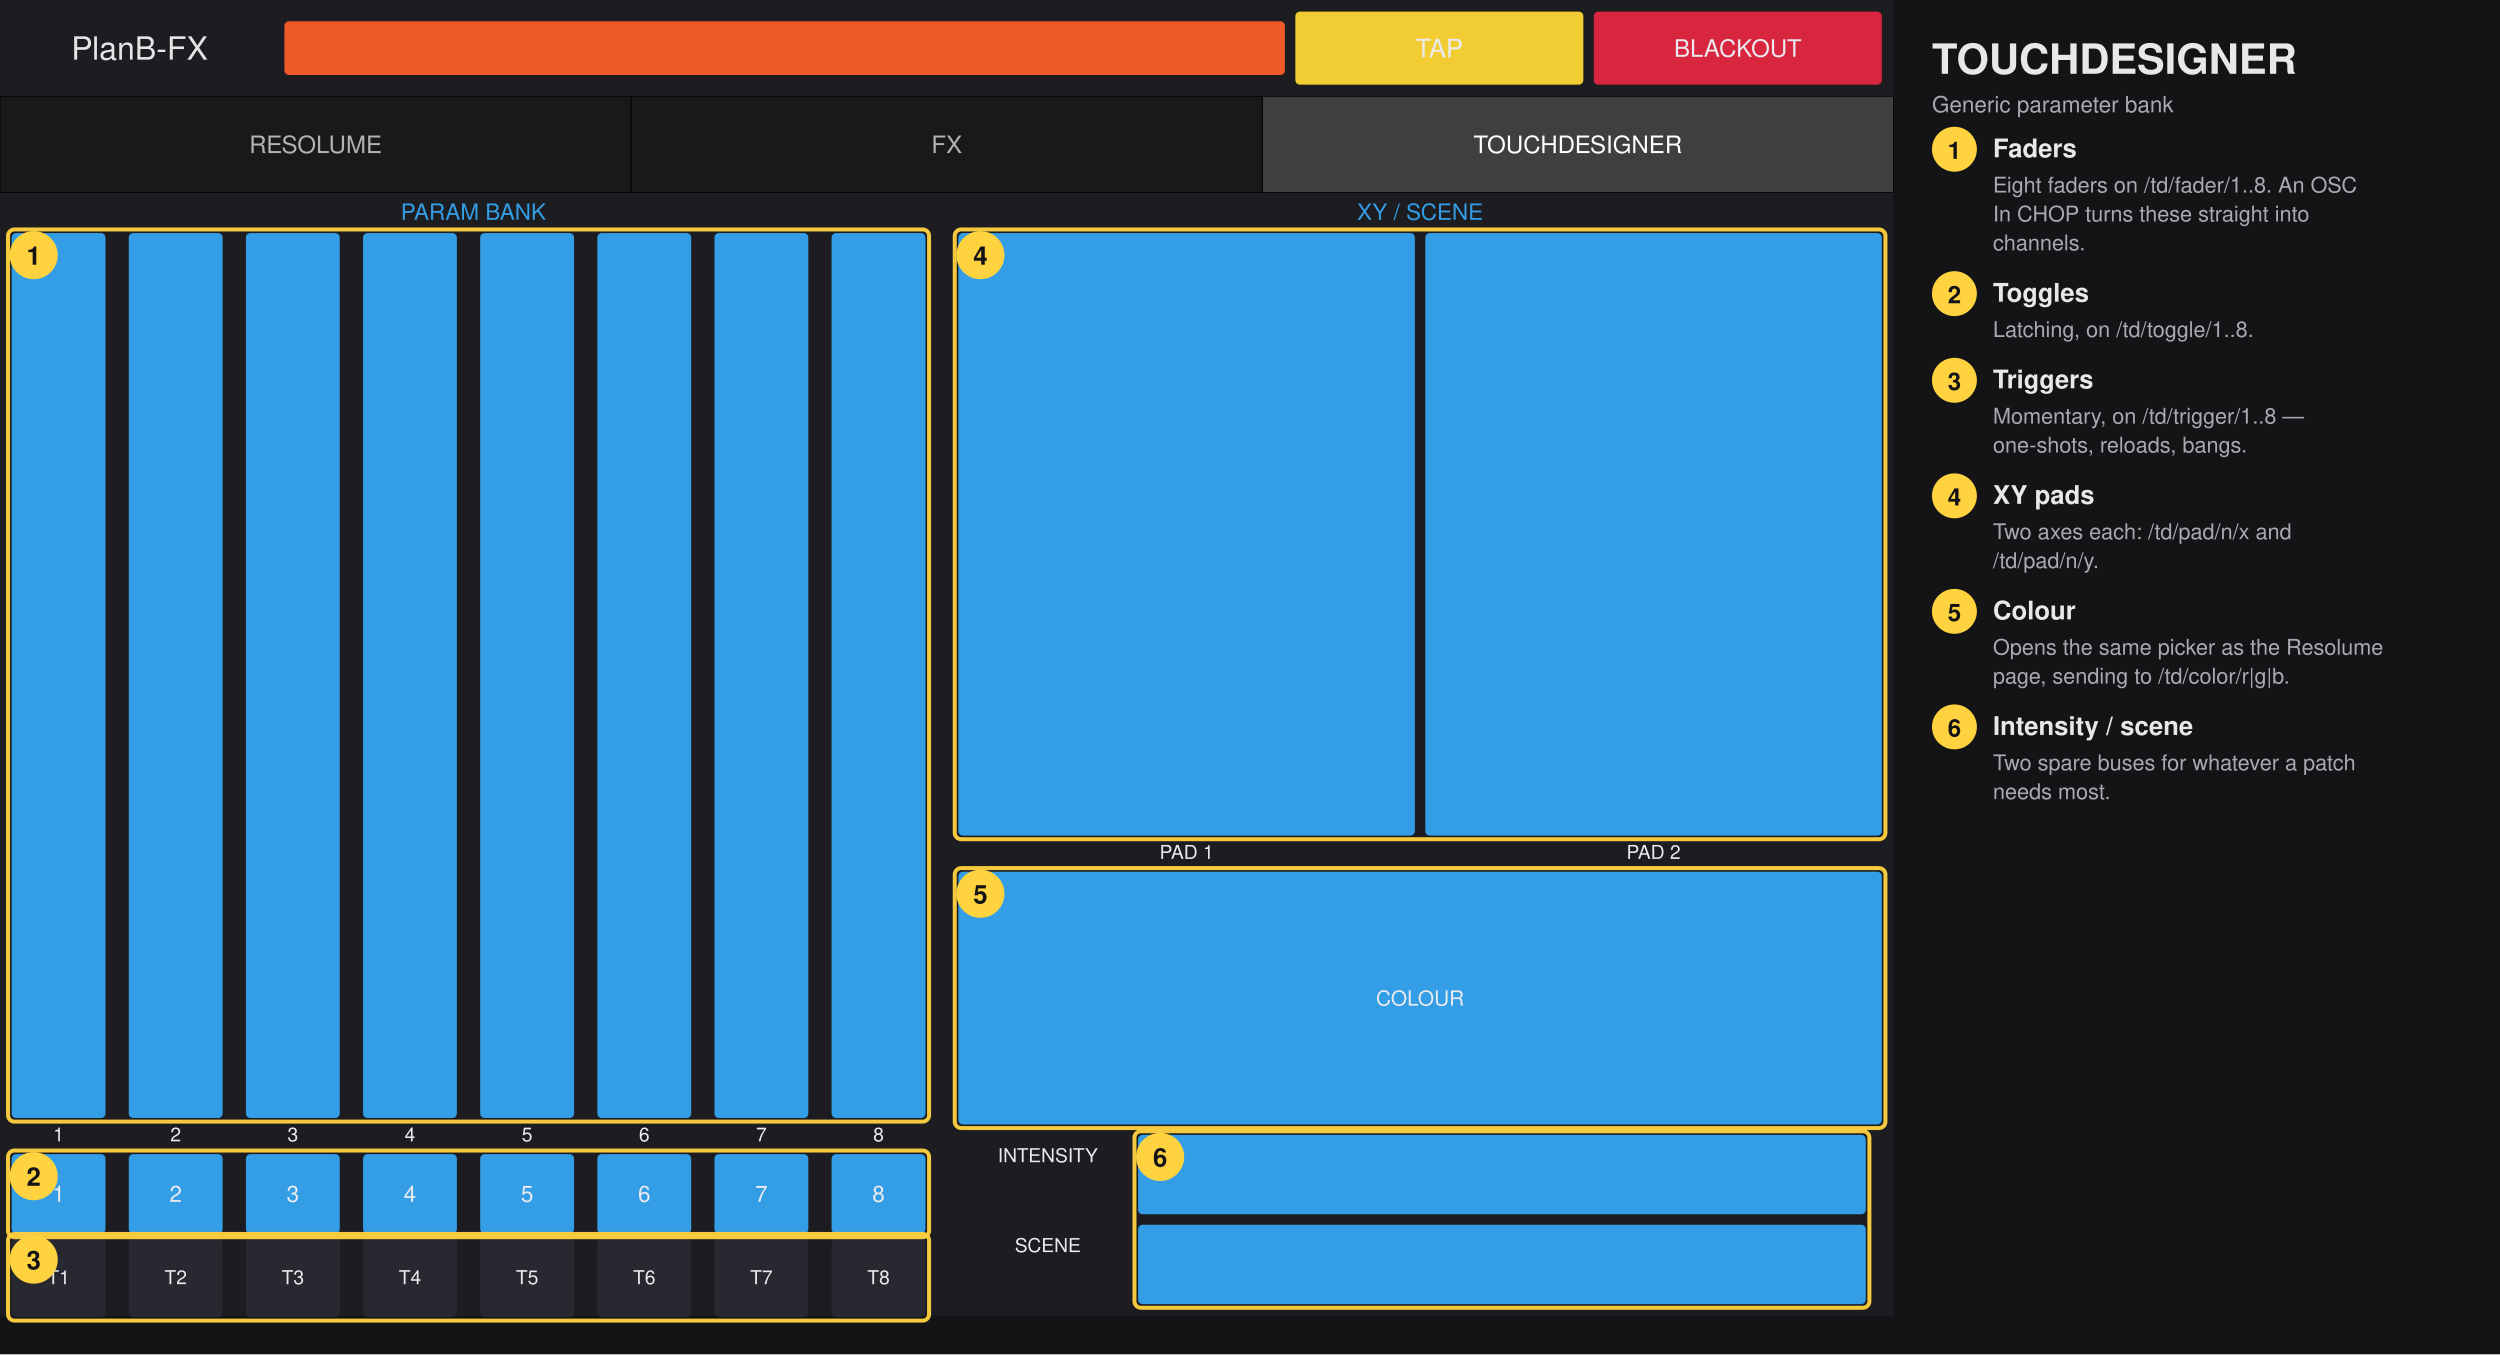
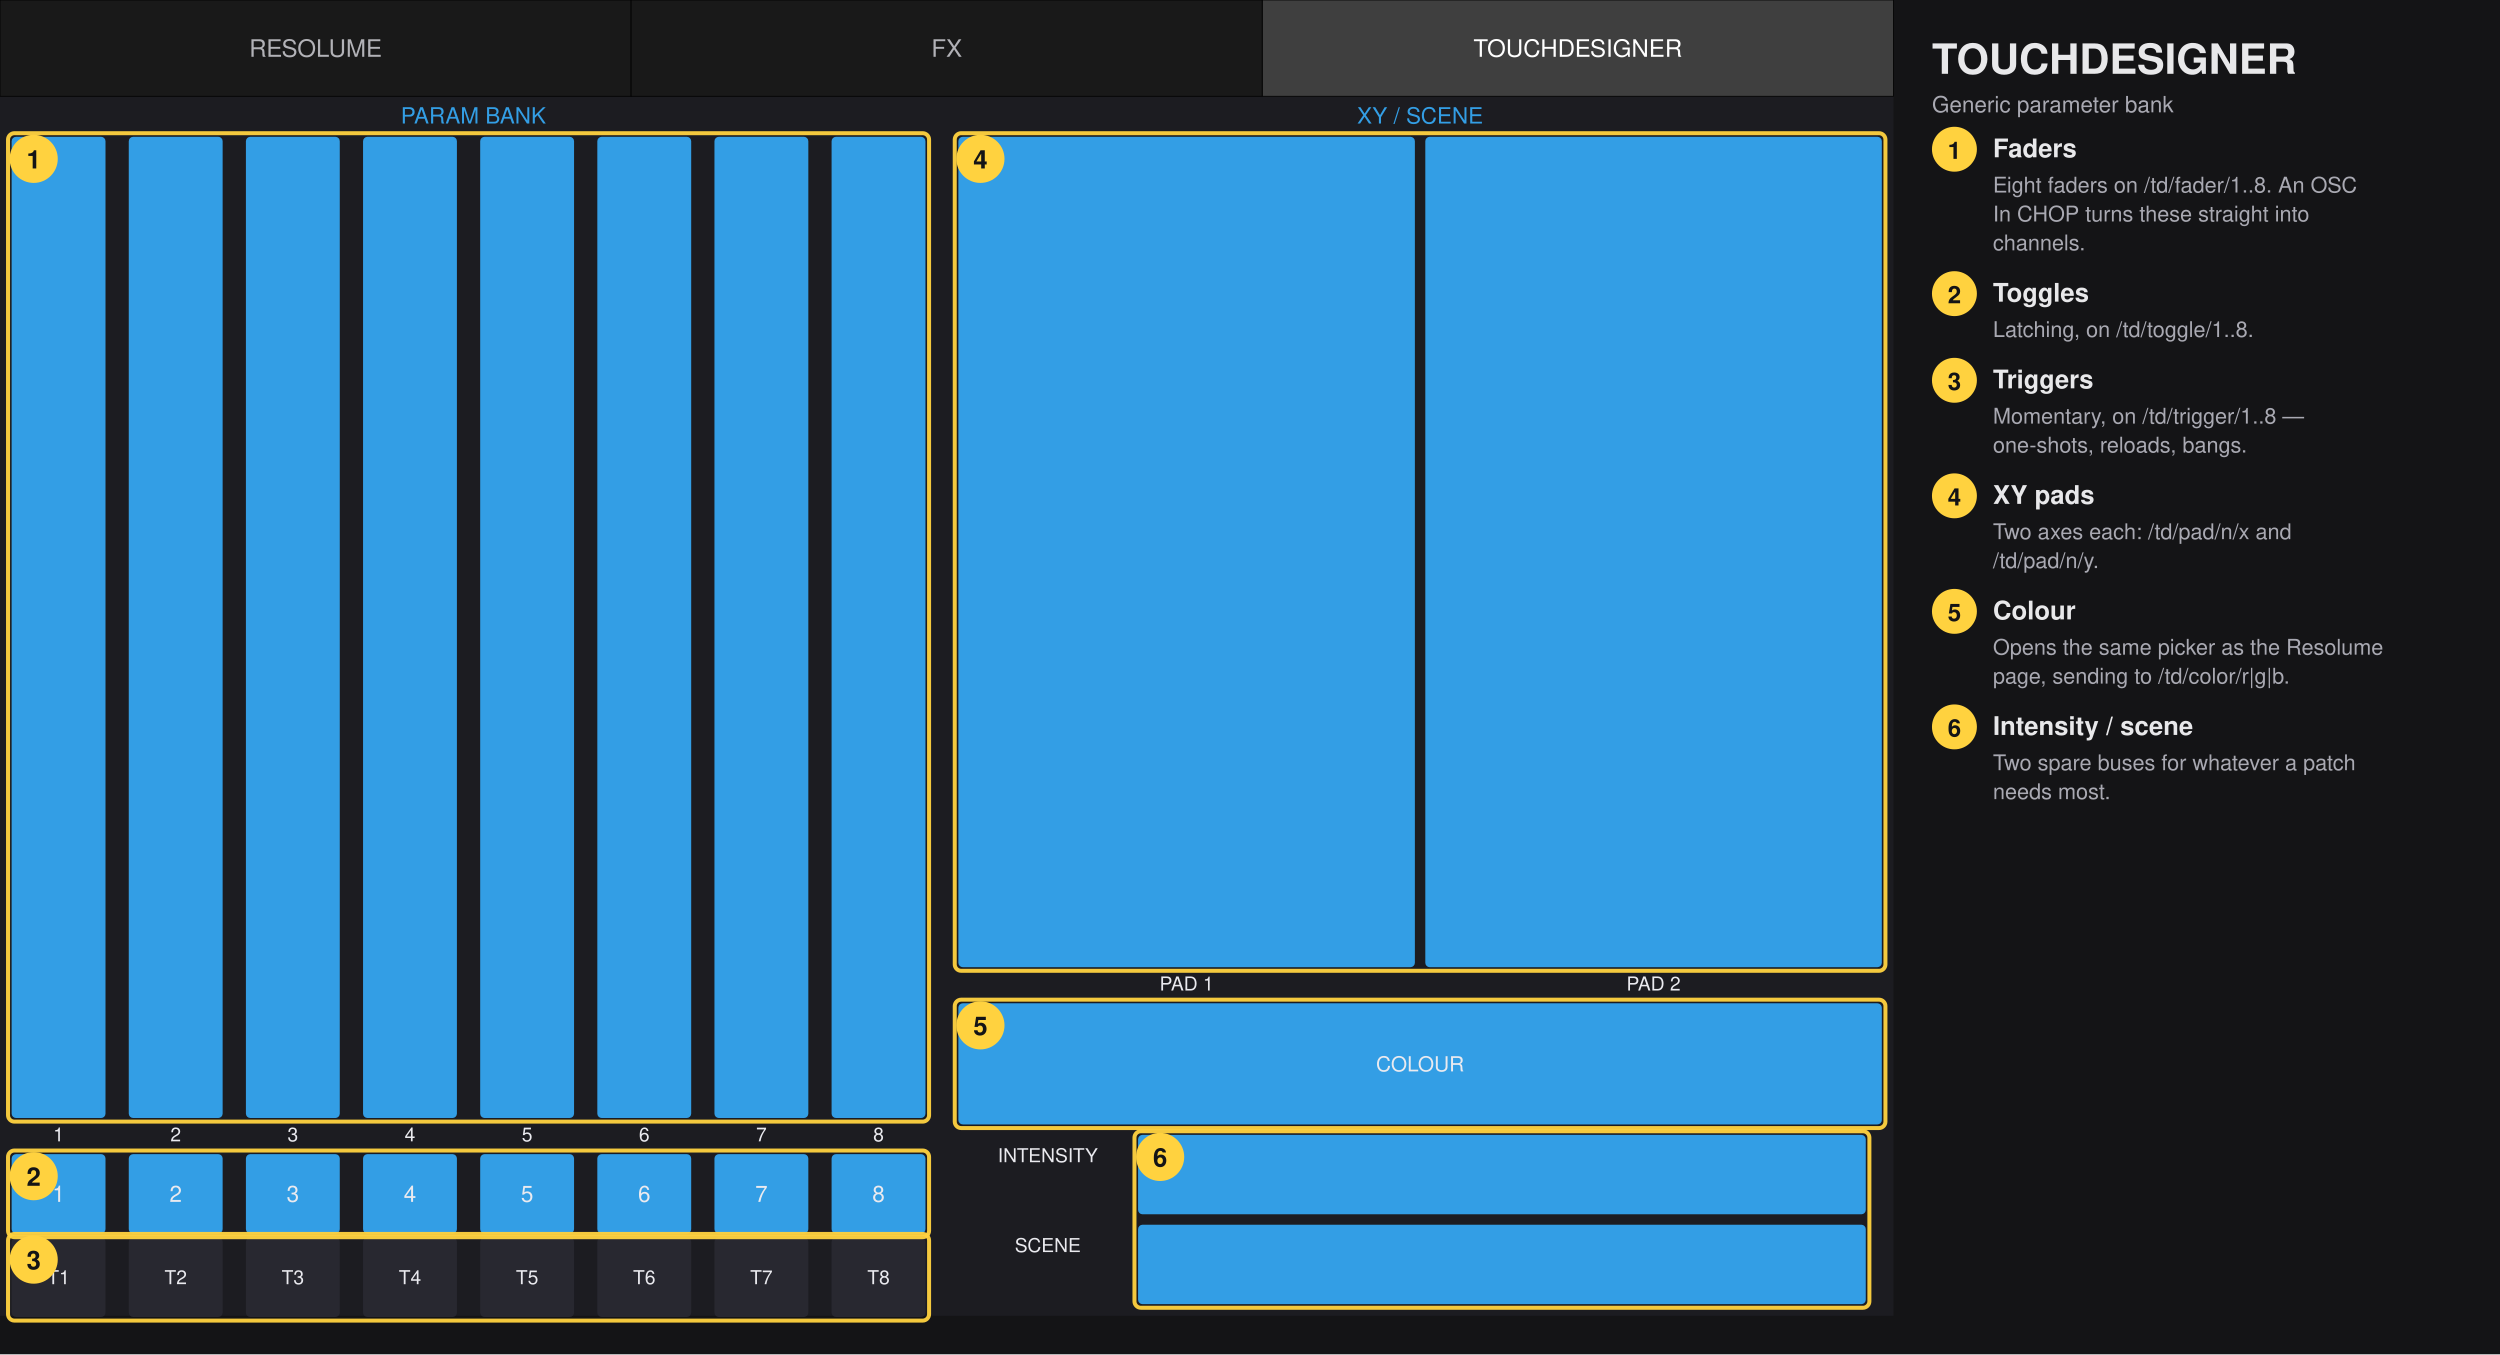
<svg xmlns="http://www.w3.org/2000/svg" width="1558" height="844" viewBox="0 0 1558 844">
  <rect width="100%" height="100%" fill="#141416" />
  <g>
    <rect x="0.0" y="0.0" width="1180.0" height="820.0" fill="rgba(28,28,33,1.000)" />
-     <rect x="0.0" y="0.0" width="1180.0" height="60.0" fill="rgba(28,28,33,1.000)" />
-     <text x="87.0" y="37.2" font-family="Helvetica,Arial,sans-serif" font-size="20" fill="rgba(229,229,229,1.000)" text-anchor="middle">PlanB-FX</text>
-     <rect x="994.0" y="8.0" width="178.0" height="44.0" rx="2" fill="rgba(216,38,63,1.000)" stroke="rgba(216,38,63,1.000)" stroke-width="1.5" />
-     <text x="1083.0" y="35.4" font-family="Helvetica,Arial,sans-serif" font-size="15" fill="rgba(234,234,239,1.000)" text-anchor="middle">BLACKOUT</text>
-     <rect x="808.0" y="8.0" width="178.0" height="44.0" rx="2" fill="rgba(242,204,51,1.000)" stroke="rgba(242,204,51,1.000)" stroke-width="1.5" />
-     <text x="897.0" y="35.8" font-family="Helvetica,Arial,sans-serif" font-size="16" fill="rgba(234,234,239,1.000)" text-anchor="middle">TAP</text>
-     <rect x="178.0" y="14.0" width="622.0" height="32.0" rx="2" fill="rgba(237,89,40,1.000)" stroke="rgba(237,89,40,1.000)" stroke-width="1.5" />
-     <rect x="0.0" y="60.0" width="393.3" height="60.0" fill="rgba(25,25,25,1.000)" stroke="#000" stroke-width="0.5" />
-     <text x="196.7" y="95.4" font-family="Helvetica,Arial,sans-serif" font-size="15" fill="rgba(178,178,183,1.000)" text-anchor="middle">RESOLUME</text>
-     <rect x="393.3" y="60.0" width="393.3" height="60.0" fill="rgba(25,25,25,1.000)" stroke="#000" stroke-width="0.5" />
-     <text x="590.0" y="95.4" font-family="Helvetica,Arial,sans-serif" font-size="15" fill="rgba(178,178,183,1.000)" text-anchor="middle">FX</text>
-     <rect x="786.7" y="60.0" width="393.3" height="60.0" fill="rgba(63,63,63,1.000)" stroke="#000" stroke-width="0.5" />
-     <text x="983.3" y="95.4" font-family="Helvetica,Arial,sans-serif" font-size="15" fill="rgba(255,255,255,1.000)" text-anchor="middle">TOUCHDESIGNER</text>
-     <text x="295.0" y="137.0" font-family="Helvetica,Arial,sans-serif" font-size="14" fill="rgba(51,158,229,1.000)" text-anchor="middle">PARAM BANK</text>
-     <rect x="8.0" y="146.0" width="57.0" height="550.0" rx="2" fill="rgba(51,158,229,1.000)" stroke="rgba(51,158,229,1.000)" stroke-width="1.5" />
+     <rect x="0.0" y="0.0" width="393.3" height="60.0" fill="rgba(25,25,25,1.000)" stroke="#000" stroke-width="0.5" />
+     <text x="196.7" y="35.4" font-family="Helvetica,Arial,sans-serif" font-size="15" fill="rgba(178,178,183,1.000)" text-anchor="middle">RESOLUME</text>
+     <rect x="393.3" y="0.0" width="393.3" height="60.0" fill="rgba(25,25,25,1.000)" stroke="#000" stroke-width="0.5" />
+     <text x="590.0" y="35.4" font-family="Helvetica,Arial,sans-serif" font-size="15" fill="rgba(178,178,183,1.000)" text-anchor="middle">FX</text>
+     <rect x="786.7" y="0.0" width="393.3" height="60.0" fill="rgba(63,63,63,1.000)" stroke="#000" stroke-width="0.5" />
+     <text x="983.3" y="35.4" font-family="Helvetica,Arial,sans-serif" font-size="15" fill="rgba(255,255,255,1.000)" text-anchor="middle">TOUCHDESIGNER</text>
+     <text x="295.0" y="77.0" font-family="Helvetica,Arial,sans-serif" font-size="14" fill="rgba(51,158,229,1.000)" text-anchor="middle">PARAM BANK</text>
+     <rect x="8.0" y="86.0" width="57.0" height="610.0" rx="2" fill="rgba(51,158,229,1.000)" stroke="rgba(51,158,229,1.000)" stroke-width="1.5" />
    <text x="36.5" y="711.3" font-family="Helvetica,Arial,sans-serif" font-size="12" fill="rgba(234,234,239,1.000)" text-anchor="middle">1</text>
-     <rect x="81.0" y="146.0" width="57.0" height="550.0" rx="2" fill="rgba(51,158,229,1.000)" stroke="rgba(51,158,229,1.000)" stroke-width="1.5" />
+     <rect x="81.0" y="86.0" width="57.0" height="610.0" rx="2" fill="rgba(51,158,229,1.000)" stroke="rgba(51,158,229,1.000)" stroke-width="1.5" />
    <text x="109.5" y="711.3" font-family="Helvetica,Arial,sans-serif" font-size="12" fill="rgba(234,234,239,1.000)" text-anchor="middle">2</text>
-     <rect x="154.0" y="146.0" width="57.0" height="550.0" rx="2" fill="rgba(51,158,229,1.000)" stroke="rgba(51,158,229,1.000)" stroke-width="1.5" />
+     <rect x="154.0" y="86.0" width="57.0" height="610.0" rx="2" fill="rgba(51,158,229,1.000)" stroke="rgba(51,158,229,1.000)" stroke-width="1.5" />
    <text x="182.5" y="711.3" font-family="Helvetica,Arial,sans-serif" font-size="12" fill="rgba(234,234,239,1.000)" text-anchor="middle">3</text>
-     <rect x="227.0" y="146.0" width="57.0" height="550.0" rx="2" fill="rgba(51,158,229,1.000)" stroke="rgba(51,158,229,1.000)" stroke-width="1.5" />
+     <rect x="227.0" y="86.0" width="57.0" height="610.0" rx="2" fill="rgba(51,158,229,1.000)" stroke="rgba(51,158,229,1.000)" stroke-width="1.5" />
    <text x="255.5" y="711.3" font-family="Helvetica,Arial,sans-serif" font-size="12" fill="rgba(234,234,239,1.000)" text-anchor="middle">4</text>
-     <rect x="300.0" y="146.0" width="57.0" height="550.0" rx="2" fill="rgba(51,158,229,1.000)" stroke="rgba(51,158,229,1.000)" stroke-width="1.5" />
+     <rect x="300.0" y="86.0" width="57.0" height="610.0" rx="2" fill="rgba(51,158,229,1.000)" stroke="rgba(51,158,229,1.000)" stroke-width="1.5" />
    <text x="328.5" y="711.3" font-family="Helvetica,Arial,sans-serif" font-size="12" fill="rgba(234,234,239,1.000)" text-anchor="middle">5</text>
-     <rect x="373.0" y="146.0" width="57.0" height="550.0" rx="2" fill="rgba(51,158,229,1.000)" stroke="rgba(51,158,229,1.000)" stroke-width="1.5" />
+     <rect x="373.0" y="86.0" width="57.0" height="610.0" rx="2" fill="rgba(51,158,229,1.000)" stroke="rgba(51,158,229,1.000)" stroke-width="1.5" />
    <text x="401.5" y="711.3" font-family="Helvetica,Arial,sans-serif" font-size="12" fill="rgba(234,234,239,1.000)" text-anchor="middle">6</text>
-     <rect x="446.0" y="146.0" width="57.0" height="550.0" rx="2" fill="rgba(51,158,229,1.000)" stroke="rgba(51,158,229,1.000)" stroke-width="1.5" />
+     <rect x="446.0" y="86.0" width="57.0" height="610.0" rx="2" fill="rgba(51,158,229,1.000)" stroke="rgba(51,158,229,1.000)" stroke-width="1.5" />
    <text x="474.5" y="711.3" font-family="Helvetica,Arial,sans-serif" font-size="12" fill="rgba(234,234,239,1.000)" text-anchor="middle">7</text>
-     <rect x="519.0" y="146.0" width="57.0" height="550.0" rx="2" fill="rgba(51,158,229,1.000)" stroke="rgba(51,158,229,1.000)" stroke-width="1.5" />
+     <rect x="519.0" y="86.0" width="57.0" height="610.0" rx="2" fill="rgba(51,158,229,1.000)" stroke="rgba(51,158,229,1.000)" stroke-width="1.5" />
    <text x="547.5" y="711.3" font-family="Helvetica,Arial,sans-serif" font-size="12" fill="rgba(234,234,239,1.000)" text-anchor="middle">8</text>
    <rect x="8.0" y="720.0" width="57.0" height="48.0" rx="2" fill="rgba(51,158,229,1.000)" stroke="rgba(51,158,229,1.000)" stroke-width="1.5" />
    <text x="36.5" y="749.0" font-family="Helvetica,Arial,sans-serif" font-size="14" fill="rgba(234,234,239,1.000)" text-anchor="middle">1</text>
    <rect x="8.0" y="772.0" width="57.0" height="48.0" rx="2" fill="rgba(40,40,48,1.000)" stroke="rgba(40,40,48,1.000)" stroke-width="1.5" />
    <text x="36.5" y="800.3" font-family="Helvetica,Arial,sans-serif" font-size="12" fill="rgba(234,234,239,1.000)" text-anchor="middle">T1</text>
    <rect x="81.0" y="720.0" width="57.0" height="48.0" rx="2" fill="rgba(51,158,229,1.000)" stroke="rgba(51,158,229,1.000)" stroke-width="1.5" />
    <text x="109.5" y="749.0" font-family="Helvetica,Arial,sans-serif" font-size="14" fill="rgba(234,234,239,1.000)" text-anchor="middle">2</text>
    <rect x="81.0" y="772.0" width="57.0" height="48.0" rx="2" fill="rgba(40,40,48,1.000)" stroke="rgba(40,40,48,1.000)" stroke-width="1.5" />
    <text x="109.5" y="800.3" font-family="Helvetica,Arial,sans-serif" font-size="12" fill="rgba(234,234,239,1.000)" text-anchor="middle">T2</text>
    <rect x="154.0" y="720.0" width="57.0" height="48.0" rx="2" fill="rgba(51,158,229,1.000)" stroke="rgba(51,158,229,1.000)" stroke-width="1.5" />
    <text x="182.5" y="749.0" font-family="Helvetica,Arial,sans-serif" font-size="14" fill="rgba(234,234,239,1.000)" text-anchor="middle">3</text>
    <rect x="154.0" y="772.0" width="57.0" height="48.0" rx="2" fill="rgba(40,40,48,1.000)" stroke="rgba(40,40,48,1.000)" stroke-width="1.5" />
    <text x="182.5" y="800.3" font-family="Helvetica,Arial,sans-serif" font-size="12" fill="rgba(234,234,239,1.000)" text-anchor="middle">T3</text>
    <rect x="227.0" y="720.0" width="57.0" height="48.0" rx="2" fill="rgba(51,158,229,1.000)" stroke="rgba(51,158,229,1.000)" stroke-width="1.5" />
    <text x="255.5" y="749.0" font-family="Helvetica,Arial,sans-serif" font-size="14" fill="rgba(234,234,239,1.000)" text-anchor="middle">4</text>
    <rect x="227.0" y="772.0" width="57.0" height="48.0" rx="2" fill="rgba(40,40,48,1.000)" stroke="rgba(40,40,48,1.000)" stroke-width="1.5" />
    <text x="255.5" y="800.3" font-family="Helvetica,Arial,sans-serif" font-size="12" fill="rgba(234,234,239,1.000)" text-anchor="middle">T4</text>
    <rect x="300.0" y="720.0" width="57.0" height="48.0" rx="2" fill="rgba(51,158,229,1.000)" stroke="rgba(51,158,229,1.000)" stroke-width="1.5" />
    <text x="328.5" y="749.0" font-family="Helvetica,Arial,sans-serif" font-size="14" fill="rgba(234,234,239,1.000)" text-anchor="middle">5</text>
    <rect x="300.0" y="772.0" width="57.0" height="48.0" rx="2" fill="rgba(40,40,48,1.000)" stroke="rgba(40,40,48,1.000)" stroke-width="1.5" />
    <text x="328.5" y="800.3" font-family="Helvetica,Arial,sans-serif" font-size="12" fill="rgba(234,234,239,1.000)" text-anchor="middle">T5</text>
    <rect x="373.0" y="720.0" width="57.0" height="48.0" rx="2" fill="rgba(51,158,229,1.000)" stroke="rgba(51,158,229,1.000)" stroke-width="1.5" />
    <text x="401.5" y="749.0" font-family="Helvetica,Arial,sans-serif" font-size="14" fill="rgba(234,234,239,1.000)" text-anchor="middle">6</text>
    <rect x="373.0" y="772.0" width="57.0" height="48.0" rx="2" fill="rgba(40,40,48,1.000)" stroke="rgba(40,40,48,1.000)" stroke-width="1.5" />
    <text x="401.5" y="800.3" font-family="Helvetica,Arial,sans-serif" font-size="12" fill="rgba(234,234,239,1.000)" text-anchor="middle">T6</text>
    <rect x="446.0" y="720.0" width="57.0" height="48.0" rx="2" fill="rgba(51,158,229,1.000)" stroke="rgba(51,158,229,1.000)" stroke-width="1.5" />
    <text x="474.5" y="749.0" font-family="Helvetica,Arial,sans-serif" font-size="14" fill="rgba(234,234,239,1.000)" text-anchor="middle">7</text>
    <rect x="446.0" y="772.0" width="57.0" height="48.0" rx="2" fill="rgba(40,40,48,1.000)" stroke="rgba(40,40,48,1.000)" stroke-width="1.5" />
    <text x="474.5" y="800.3" font-family="Helvetica,Arial,sans-serif" font-size="12" fill="rgba(234,234,239,1.000)" text-anchor="middle">T7</text>
    <rect x="519.0" y="720.0" width="57.0" height="48.0" rx="2" fill="rgba(51,158,229,1.000)" stroke="rgba(51,158,229,1.000)" stroke-width="1.5" />
    <text x="547.5" y="749.0" font-family="Helvetica,Arial,sans-serif" font-size="14" fill="rgba(234,234,239,1.000)" text-anchor="middle">8</text>
    <rect x="519.0" y="772.0" width="57.0" height="48.0" rx="2" fill="rgba(40,40,48,1.000)" stroke="rgba(40,40,48,1.000)" stroke-width="1.5" />
    <text x="547.5" y="800.3" font-family="Helvetica,Arial,sans-serif" font-size="12" fill="rgba(234,234,239,1.000)" text-anchor="middle">T8</text>
-     <text x="885.0" y="137.0" font-family="Helvetica,Arial,sans-serif" font-size="14" fill="rgba(51,158,229,1.000)" text-anchor="middle">XY / SCENE</text>
-     <rect x="598.0" y="146.0" width="283.0" height="374.0" rx="2" fill="rgba(51,158,229,1.000)" stroke="rgba(51,158,229,1.000)" stroke-width="1.5" />
-     <text x="739.5" y="535.3" font-family="Helvetica,Arial,sans-serif" font-size="12" fill="rgba(234,234,239,1.000)" text-anchor="middle">PAD 1</text>
-     <rect x="889.0" y="146.0" width="283.0" height="374.0" rx="2" fill="rgba(51,158,229,1.000)" stroke="rgba(51,158,229,1.000)" stroke-width="1.5" />
-     <text x="1030.5" y="535.3" font-family="Helvetica,Arial,sans-serif" font-size="12" fill="rgba(234,234,239,1.000)" text-anchor="middle">PAD 2</text>
-     <rect x="598.0" y="544.0" width="574.0" height="156.0" rx="2" fill="rgba(51,158,229,1.000)" stroke="rgba(51,158,229,1.000)" stroke-width="1.5" />
-     <rect x="598.0" y="544.0" width="574.0" height="156.0" rx="2" fill="none" stroke="none" stroke-width="1.5" />
-     <text x="885.0" y="626.7" font-family="Helvetica,Arial,sans-serif" font-size="13" fill="rgba(234,234,239,1.000)" text-anchor="middle">COLOUR</text>
+     <text x="885.0" y="77.0" font-family="Helvetica,Arial,sans-serif" font-size="14" fill="rgba(51,158,229,1.000)" text-anchor="middle">XY / SCENE</text>
+     <rect x="598.0" y="86.0" width="283.0" height="516.0" rx="2" fill="rgba(51,158,229,1.000)" stroke="rgba(51,158,229,1.000)" stroke-width="1.5" />
+     <text x="739.5" y="617.3" font-family="Helvetica,Arial,sans-serif" font-size="12" fill="rgba(234,234,239,1.000)" text-anchor="middle">PAD 1</text>
+     <rect x="889.0" y="86.0" width="283.0" height="516.0" rx="2" fill="rgba(51,158,229,1.000)" stroke="rgba(51,158,229,1.000)" stroke-width="1.5" />
+     <text x="1030.5" y="617.3" font-family="Helvetica,Arial,sans-serif" font-size="12" fill="rgba(234,234,239,1.000)" text-anchor="middle">PAD 2</text>
+     <rect x="598.0" y="626.0" width="574.0" height="74.0" rx="2" fill="rgba(51,158,229,1.000)" stroke="rgba(51,158,229,1.000)" stroke-width="1.5" />
+     <rect x="598.0" y="626.0" width="574.0" height="74.0" rx="2" fill="none" stroke="none" stroke-width="1.5" />
+     <text x="885.0" y="667.7" font-family="Helvetica,Arial,sans-serif" font-size="13" fill="rgba(234,234,239,1.000)" text-anchor="middle">COLOUR</text>
    <text x="653.0" y="724.3" font-family="Helvetica,Arial,sans-serif" font-size="12" fill="rgba(234,234,239,1.000)" text-anchor="middle">INTENSITY</text>
    <rect x="710.0" y="708.0" width="452.0" height="48.0" rx="2" fill="rgba(51,158,229,1.000)" stroke="rgba(51,158,229,1.000)" stroke-width="1.5" />
    <text x="653.0" y="780.3" font-family="Helvetica,Arial,sans-serif" font-size="12" fill="rgba(234,234,239,1.000)" text-anchor="middle">SCENE</text>
    <rect x="710.0" y="764.0" width="452.0" height="48.0" rx="2" fill="rgba(51,158,229,1.000)" stroke="rgba(51,158,229,1.000)" stroke-width="1.5" />
  </g>
-   <rect x="5.0" y="143.0" width="574.0" height="556.0" fill="none" stroke="#ffd23f" stroke-width="2.5" rx="4" opacity="0.95" />
-   <circle cx="21.0" cy="159.0" r="15" fill="#ffd23f" />
-   <text x="21.0" y="165.0" text-anchor="middle" font-family="Helvetica,Arial,sans-serif" font-size="16" font-weight="bold" fill="#141416">1</text>
+   <rect x="5.0" y="83.0" width="574.0" height="616.0" fill="none" stroke="#ffd23f" stroke-width="2.5" rx="4" opacity="0.95" />
+   <circle cx="21.0" cy="99.0" r="15" fill="#ffd23f" />
+   <text x="21.0" y="105.0" text-anchor="middle" font-family="Helvetica,Arial,sans-serif" font-size="16" font-weight="bold" fill="#141416">1</text>
  <rect x="5.0" y="717.0" width="574.0" height="54.0" fill="none" stroke="#ffd23f" stroke-width="2.5" rx="4" opacity="0.95" />
  <circle cx="21.0" cy="733.0" r="15" fill="#ffd23f" />
  <text x="21.0" y="739.0" text-anchor="middle" font-family="Helvetica,Arial,sans-serif" font-size="16" font-weight="bold" fill="#141416">2</text>
  <rect x="5.0" y="769.0" width="574.0" height="54.0" fill="none" stroke="#ffd23f" stroke-width="2.5" rx="4" opacity="0.95" />
  <circle cx="21.0" cy="785.0" r="15" fill="#ffd23f" />
  <text x="21.0" y="791.0" text-anchor="middle" font-family="Helvetica,Arial,sans-serif" font-size="16" font-weight="bold" fill="#141416">3</text>
-   <rect x="595.0" y="143.0" width="580.0" height="380.0" fill="none" stroke="#ffd23f" stroke-width="2.5" rx="4" opacity="0.95" />
-   <circle cx="611.0" cy="159.0" r="15" fill="#ffd23f" />
-   <text x="611.0" y="165.0" text-anchor="middle" font-family="Helvetica,Arial,sans-serif" font-size="16" font-weight="bold" fill="#141416">4</text>
-   <rect x="595.0" y="541.0" width="580.0" height="162.0" fill="none" stroke="#ffd23f" stroke-width="2.5" rx="4" opacity="0.95" />
-   <circle cx="611.0" cy="557.0" r="15" fill="#ffd23f" />
-   <text x="611.0" y="563.0" text-anchor="middle" font-family="Helvetica,Arial,sans-serif" font-size="16" font-weight="bold" fill="#141416">5</text>
+   <rect x="595.0" y="83.0" width="580.0" height="522.0" fill="none" stroke="#ffd23f" stroke-width="2.5" rx="4" opacity="0.95" />
+   <circle cx="611.0" cy="99.0" r="15" fill="#ffd23f" />
+   <text x="611.0" y="105.0" text-anchor="middle" font-family="Helvetica,Arial,sans-serif" font-size="16" font-weight="bold" fill="#141416">4</text>
+   <rect x="595.0" y="623.0" width="580.0" height="80.0" fill="none" stroke="#ffd23f" stroke-width="2.5" rx="4" opacity="0.95" />
+   <circle cx="611.0" cy="639.0" r="15" fill="#ffd23f" />
+   <text x="611.0" y="645.0" text-anchor="middle" font-family="Helvetica,Arial,sans-serif" font-size="16" font-weight="bold" fill="#141416">5</text>
  <rect x="707.0" y="705.0" width="458.0" height="110.0" fill="none" stroke="#ffd23f" stroke-width="2.5" rx="4" opacity="0.95" />
  <circle cx="723.0" cy="721.0" r="15" fill="#ffd23f" />
  <text x="723.0" y="727.0" text-anchor="middle" font-family="Helvetica,Arial,sans-serif" font-size="16" font-weight="bold" fill="#141416">6</text>
  <text x="1204.0" y="46.0" font-family="Helvetica,Arial,sans-serif" font-size="26" font-weight="bold" fill="#e8e8ea">TOUCHDESIGNER</text>
  <text x="1204.0" y="70.0" font-family="Helvetica,Arial,sans-serif" font-size="14" fill="#a9a9b2">Generic parameter bank</text>
  <circle cx="1218.0" cy="93.0" r="14" fill="#ffd23f" />
  <text x="1218.0" y="99.0" text-anchor="middle" font-family="Helvetica,Arial,sans-serif" font-size="15" font-weight="bold" fill="#141416">1</text>
  <text x="1242.0" y="98.0" font-family="Helvetica,Arial,sans-serif" font-size="16" font-weight="bold" fill="#e8e8ea">Faders</text>
  <text x="1242.0" y="120.0" font-family="Helvetica,Arial,sans-serif" font-size="13.5" fill="#a9a9b2">Eight faders on /td/fader/1..8. An OSC</text>
  <text x="1242.0" y="138.0" font-family="Helvetica,Arial,sans-serif" font-size="13.5" fill="#a9a9b2">In CHOP turns these straight into</text>
  <text x="1242.0" y="156.0" font-family="Helvetica,Arial,sans-serif" font-size="13.5" fill="#a9a9b2">channels.</text>
  <circle cx="1218.0" cy="183.0" r="14" fill="#ffd23f" />
  <text x="1218.0" y="189.0" text-anchor="middle" font-family="Helvetica,Arial,sans-serif" font-size="15" font-weight="bold" fill="#141416">2</text>
  <text x="1242.0" y="188.0" font-family="Helvetica,Arial,sans-serif" font-size="16" font-weight="bold" fill="#e8e8ea">Toggles</text>
  <text x="1242.0" y="210.0" font-family="Helvetica,Arial,sans-serif" font-size="13.5" fill="#a9a9b2">Latching, on /td/toggle/1..8.</text>
  <circle cx="1218.0" cy="237.0" r="14" fill="#ffd23f" />
  <text x="1218.0" y="243.0" text-anchor="middle" font-family="Helvetica,Arial,sans-serif" font-size="15" font-weight="bold" fill="#141416">3</text>
  <text x="1242.0" y="242.0" font-family="Helvetica,Arial,sans-serif" font-size="16" font-weight="bold" fill="#e8e8ea">Triggers</text>
  <text x="1242.0" y="264.0" font-family="Helvetica,Arial,sans-serif" font-size="13.5" fill="#a9a9b2">Momentary, on /td/trigger/1..8 —</text>
  <text x="1242.0" y="282.0" font-family="Helvetica,Arial,sans-serif" font-size="13.5" fill="#a9a9b2">one-shots, reloads, bangs.</text>
  <circle cx="1218.0" cy="309.0" r="14" fill="#ffd23f" />
  <text x="1218.0" y="315.0" text-anchor="middle" font-family="Helvetica,Arial,sans-serif" font-size="15" font-weight="bold" fill="#141416">4</text>
  <text x="1242.0" y="314.0" font-family="Helvetica,Arial,sans-serif" font-size="16" font-weight="bold" fill="#e8e8ea">XY pads</text>
  <text x="1242.0" y="336.0" font-family="Helvetica,Arial,sans-serif" font-size="13.5" fill="#a9a9b2">Two axes each: /td/pad/n/x and</text>
  <text x="1242.0" y="354.0" font-family="Helvetica,Arial,sans-serif" font-size="13.5" fill="#a9a9b2">/td/pad/n/y.</text>
  <circle cx="1218.0" cy="381.0" r="14" fill="#ffd23f" />
  <text x="1218.0" y="387.0" text-anchor="middle" font-family="Helvetica,Arial,sans-serif" font-size="15" font-weight="bold" fill="#141416">5</text>
  <text x="1242.0" y="386.0" font-family="Helvetica,Arial,sans-serif" font-size="16" font-weight="bold" fill="#e8e8ea">Colour</text>
  <text x="1242.0" y="408.0" font-family="Helvetica,Arial,sans-serif" font-size="13.5" fill="#a9a9b2">Opens the same picker as the Resolume</text>
  <text x="1242.0" y="426.0" font-family="Helvetica,Arial,sans-serif" font-size="13.5" fill="#a9a9b2">page, sending to /td/color/r|g|b.</text>
  <circle cx="1218.0" cy="453.0" r="14" fill="#ffd23f" />
  <text x="1218.0" y="459.0" text-anchor="middle" font-family="Helvetica,Arial,sans-serif" font-size="15" font-weight="bold" fill="#141416">6</text>
  <text x="1242.0" y="458.0" font-family="Helvetica,Arial,sans-serif" font-size="16" font-weight="bold" fill="#e8e8ea">Intensity / scene</text>
  <text x="1242.0" y="480.0" font-family="Helvetica,Arial,sans-serif" font-size="13.5" fill="#a9a9b2">Two spare buses for whatever a patch</text>
  <text x="1242.0" y="498.0" font-family="Helvetica,Arial,sans-serif" font-size="13.5" fill="#a9a9b2">needs most.</text>
</svg>
